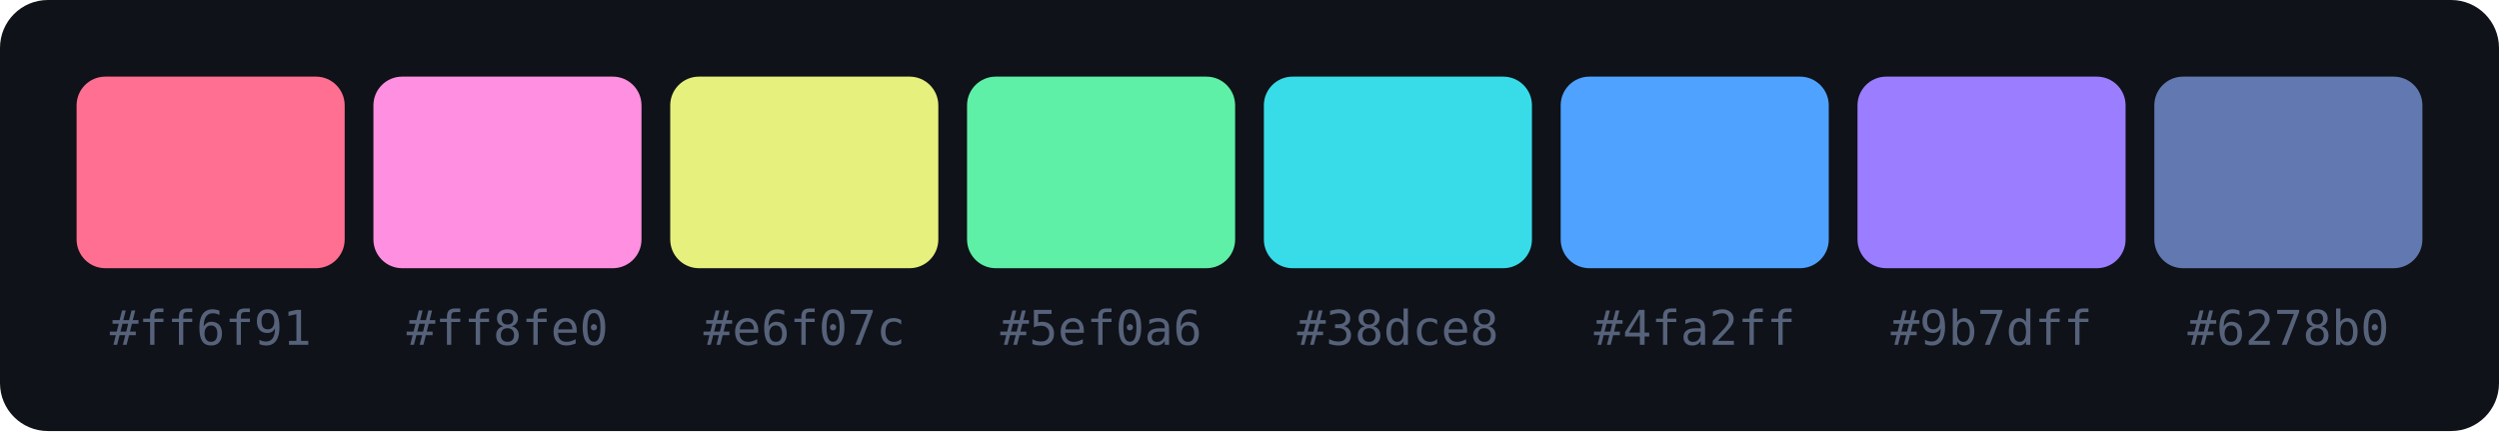
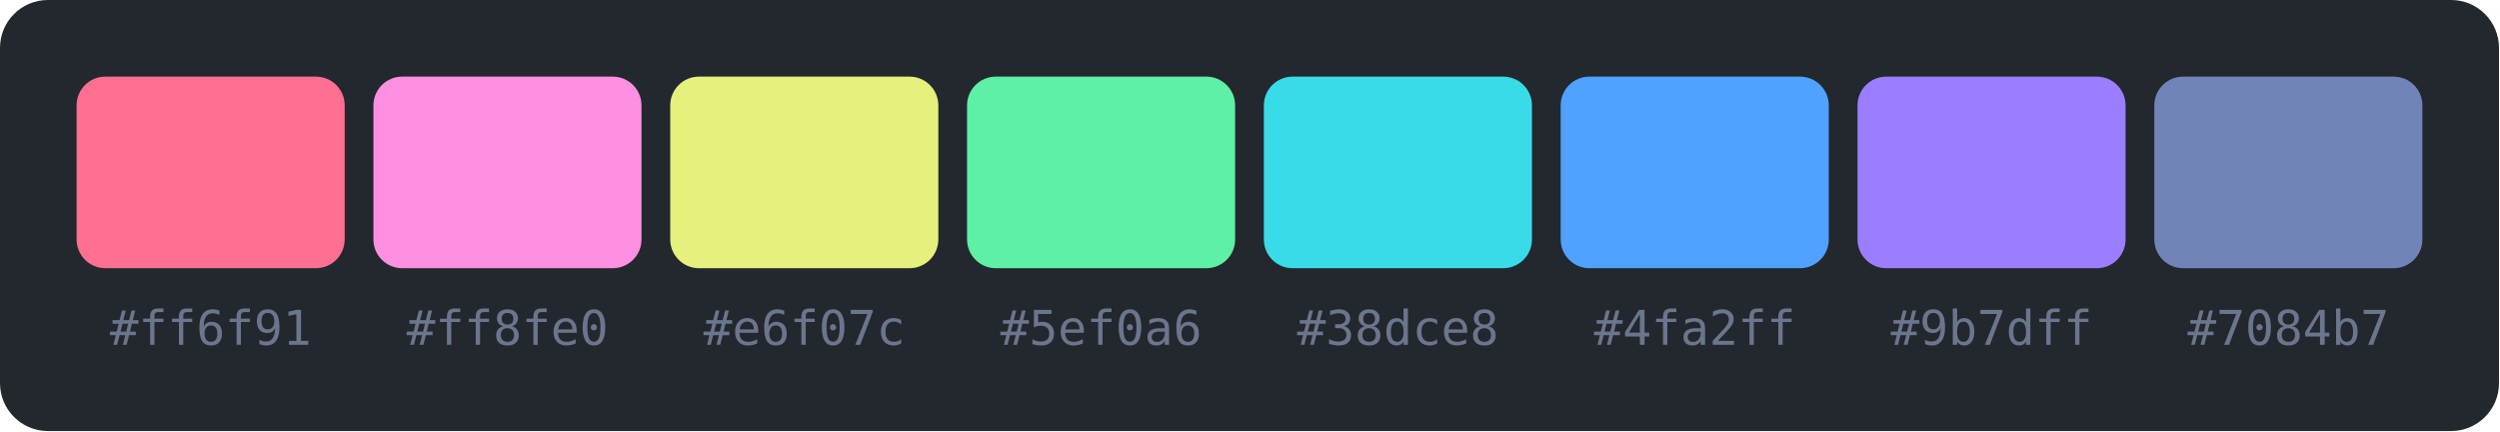
<svg xmlns="http://www.w3.org/2000/svg" width="522" height="90" viewBox="0 0 522 90">
-   <rect width="100%" height="100%" rx="10" fill="#0f1218" />
+   <rect width="100%" height="100%" rx="10" fill="#23272e" />
  <rect x="16" y="16" width="56" height="40" rx="6" fill="#ff6f91" />
-   <text x="44.0" y="72" fill="#56627a" font-family="monospace" font-size="10" text-anchor="middle">#ff6f91</text>
+   <text x="44.0" y="72" fill="#6b768c" font-family="monospace" font-size="10" text-anchor="middle">#ff6f91</text>
  <rect x="78" y="16" width="56" height="40" rx="6" fill="#ff8fe0" />
-   <text x="106.0" y="72" fill="#56627a" font-family="monospace" font-size="10" text-anchor="middle">#ff8fe0</text>
+   <text x="106.0" y="72" fill="#6b768c" font-family="monospace" font-size="10" text-anchor="middle">#ff8fe0</text>
  <rect x="140" y="16" width="56" height="40" rx="6" fill="#e6f07c" />
-   <text x="168.0" y="72" fill="#56627a" font-family="monospace" font-size="10" text-anchor="middle">#e6f07c</text>
+   <text x="168.0" y="72" fill="#6b768c" font-family="monospace" font-size="10" text-anchor="middle">#e6f07c</text>
  <rect x="202" y="16" width="56" height="40" rx="6" fill="#5ef0a6" />
-   <text x="230.0" y="72" fill="#56627a" font-family="monospace" font-size="10" text-anchor="middle">#5ef0a6</text>
+   <text x="230.0" y="72" fill="#6b768c" font-family="monospace" font-size="10" text-anchor="middle">#5ef0a6</text>
  <rect x="264" y="16" width="56" height="40" rx="6" fill="#38dce8" />
-   <text x="292.0" y="72" fill="#56627a" font-family="monospace" font-size="10" text-anchor="middle">#38dce8</text>
+   <text x="292.0" y="72" fill="#6b768c" font-family="monospace" font-size="10" text-anchor="middle">#38dce8</text>
  <rect x="326" y="16" width="56" height="40" rx="6" fill="#4fa2ff" />
-   <text x="354.0" y="72" fill="#56627a" font-family="monospace" font-size="10" text-anchor="middle">#4fa2ff</text>
+   <text x="354.0" y="72" fill="#6b768c" font-family="monospace" font-size="10" text-anchor="middle">#4fa2ff</text>
  <rect x="388" y="16" width="56" height="40" rx="6" fill="#9b7dff" />
-   <text x="416.0" y="72" fill="#56627a" font-family="monospace" font-size="10" text-anchor="middle">#9b7dff</text>
-   <rect x="450" y="16" width="56" height="40" rx="6" fill="#6278b0" />
-   <text x="478.0" y="72" fill="#56627a" font-family="monospace" font-size="10" text-anchor="middle">#6278b0</text>
+   <text x="416.0" y="72" fill="#6b768c" font-family="monospace" font-size="10" text-anchor="middle">#9b7dff</text>
+   <rect x="450" y="16" width="56" height="40" rx="6" fill="#7084b7" />
+   <text x="478.0" y="72" fill="#6b768c" font-family="monospace" font-size="10" text-anchor="middle">#7084b7</text>
</svg>
